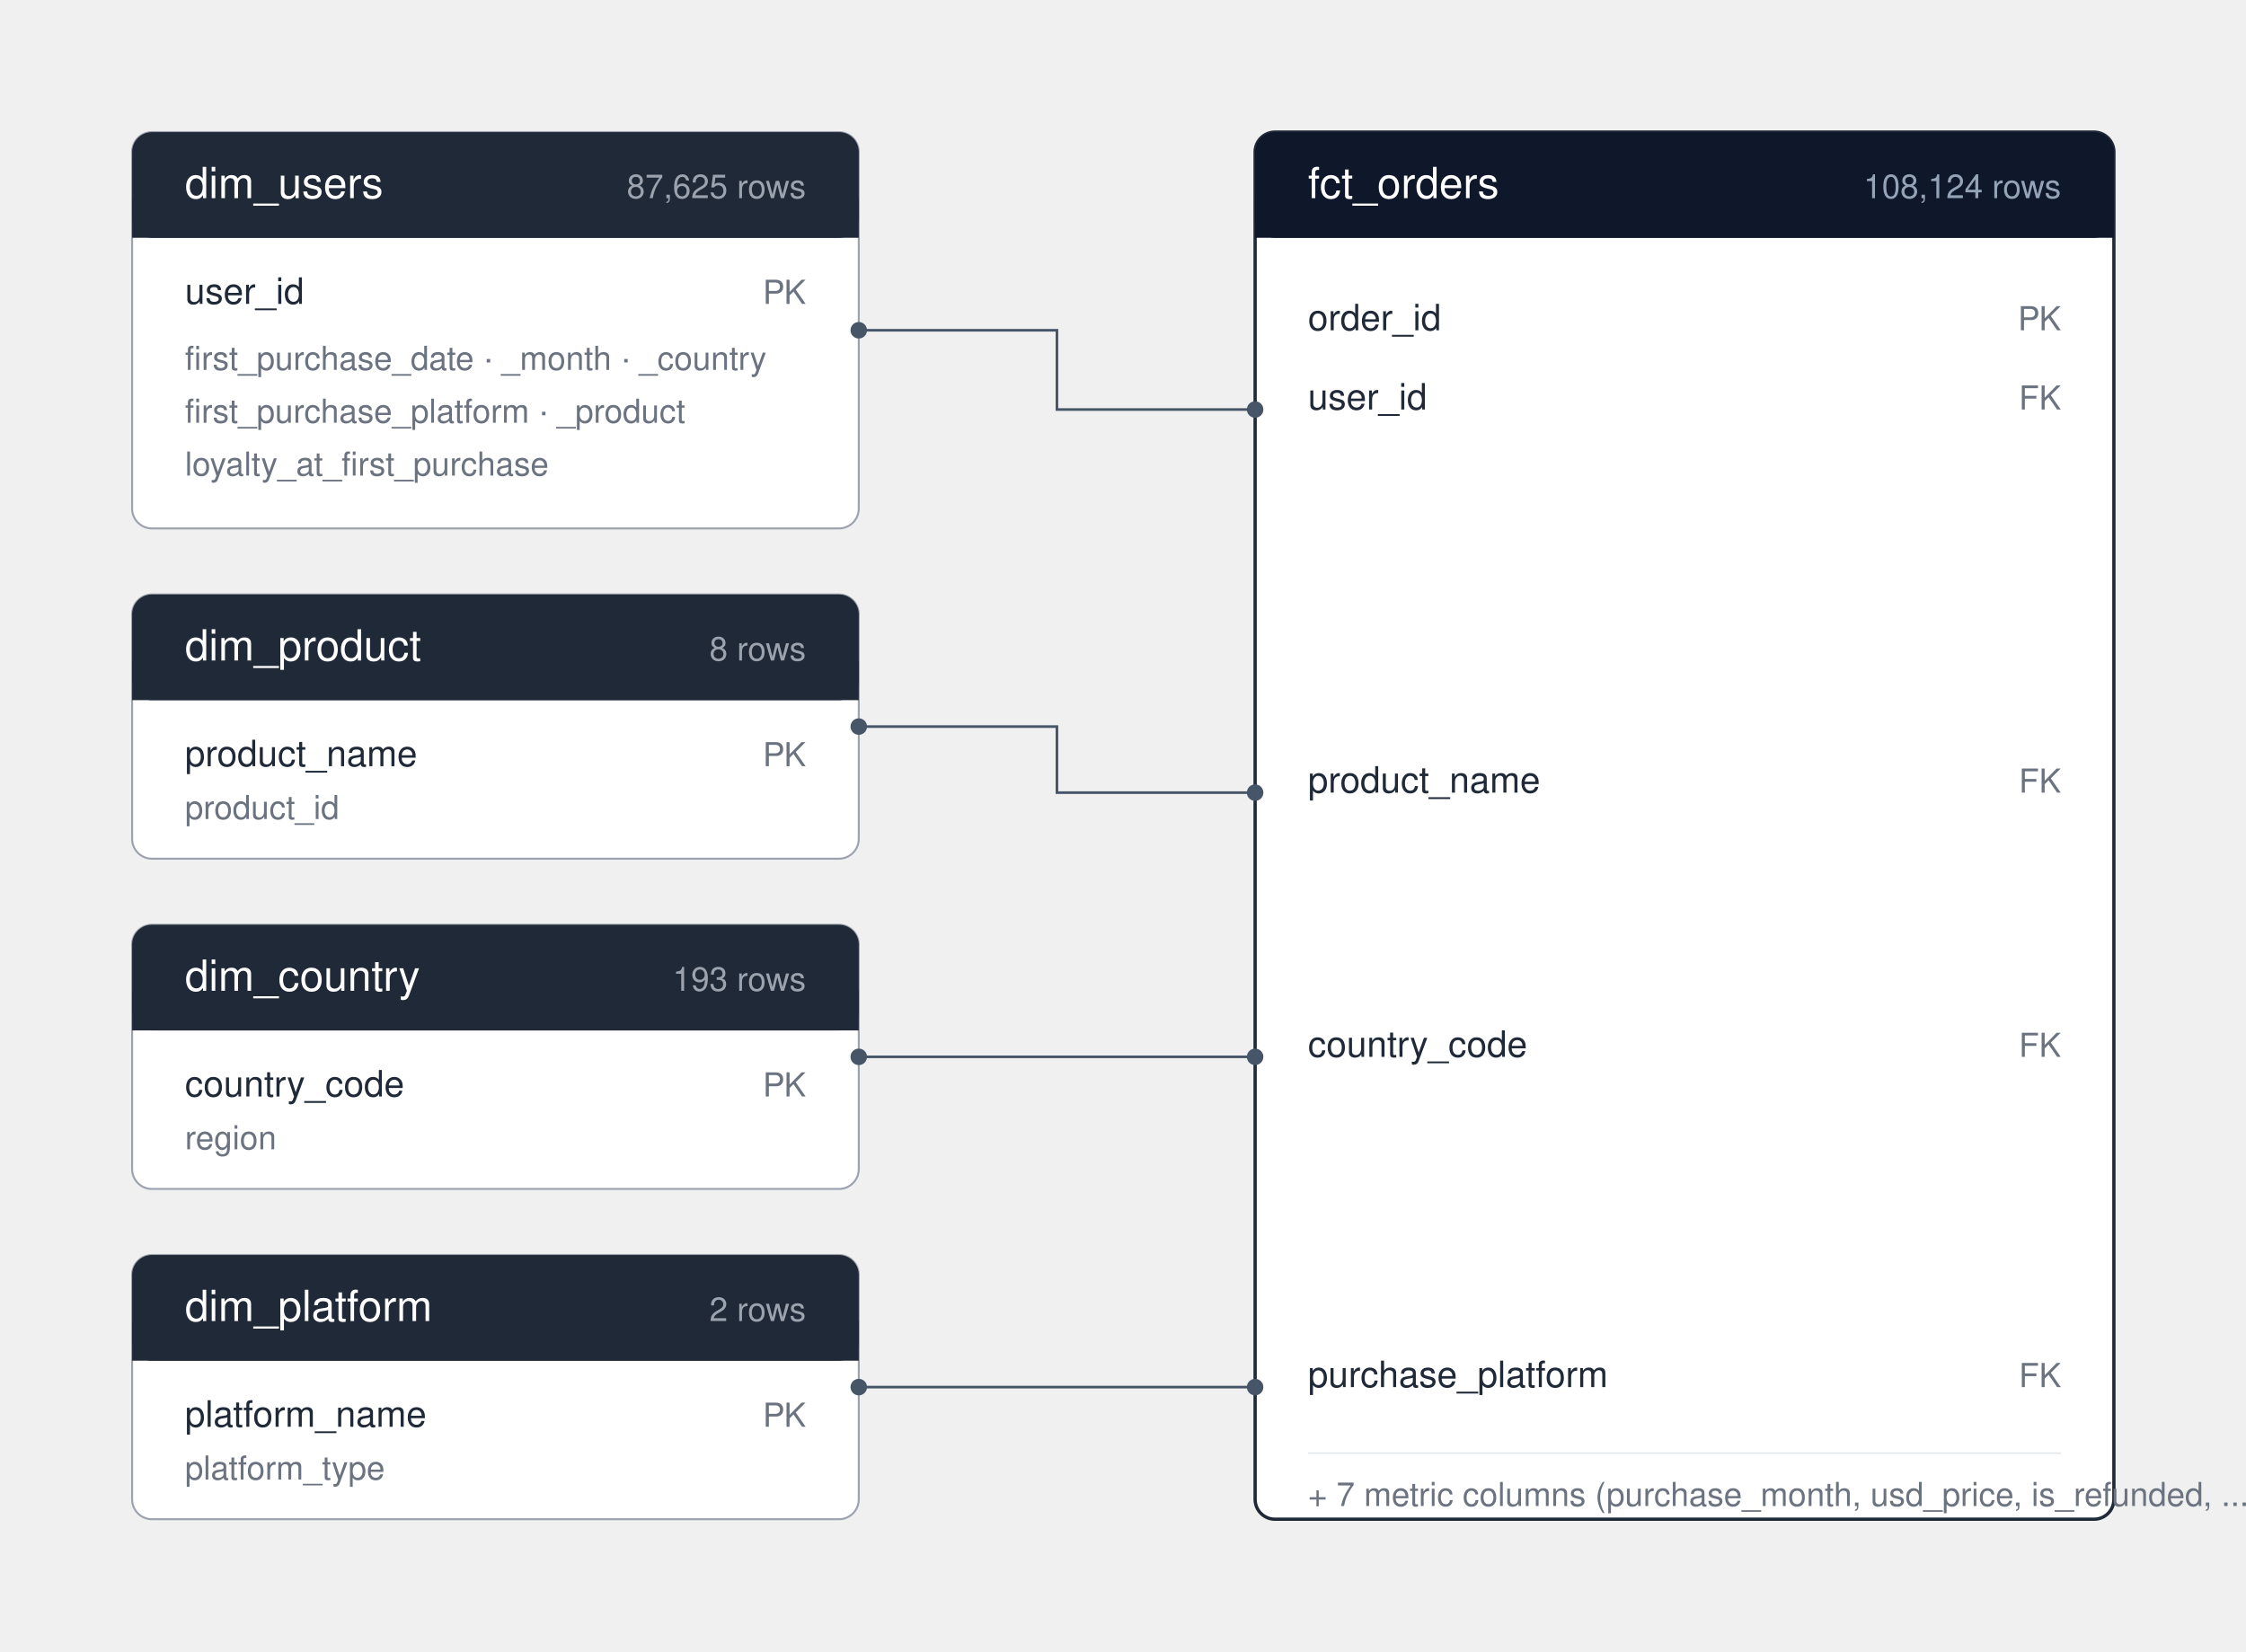
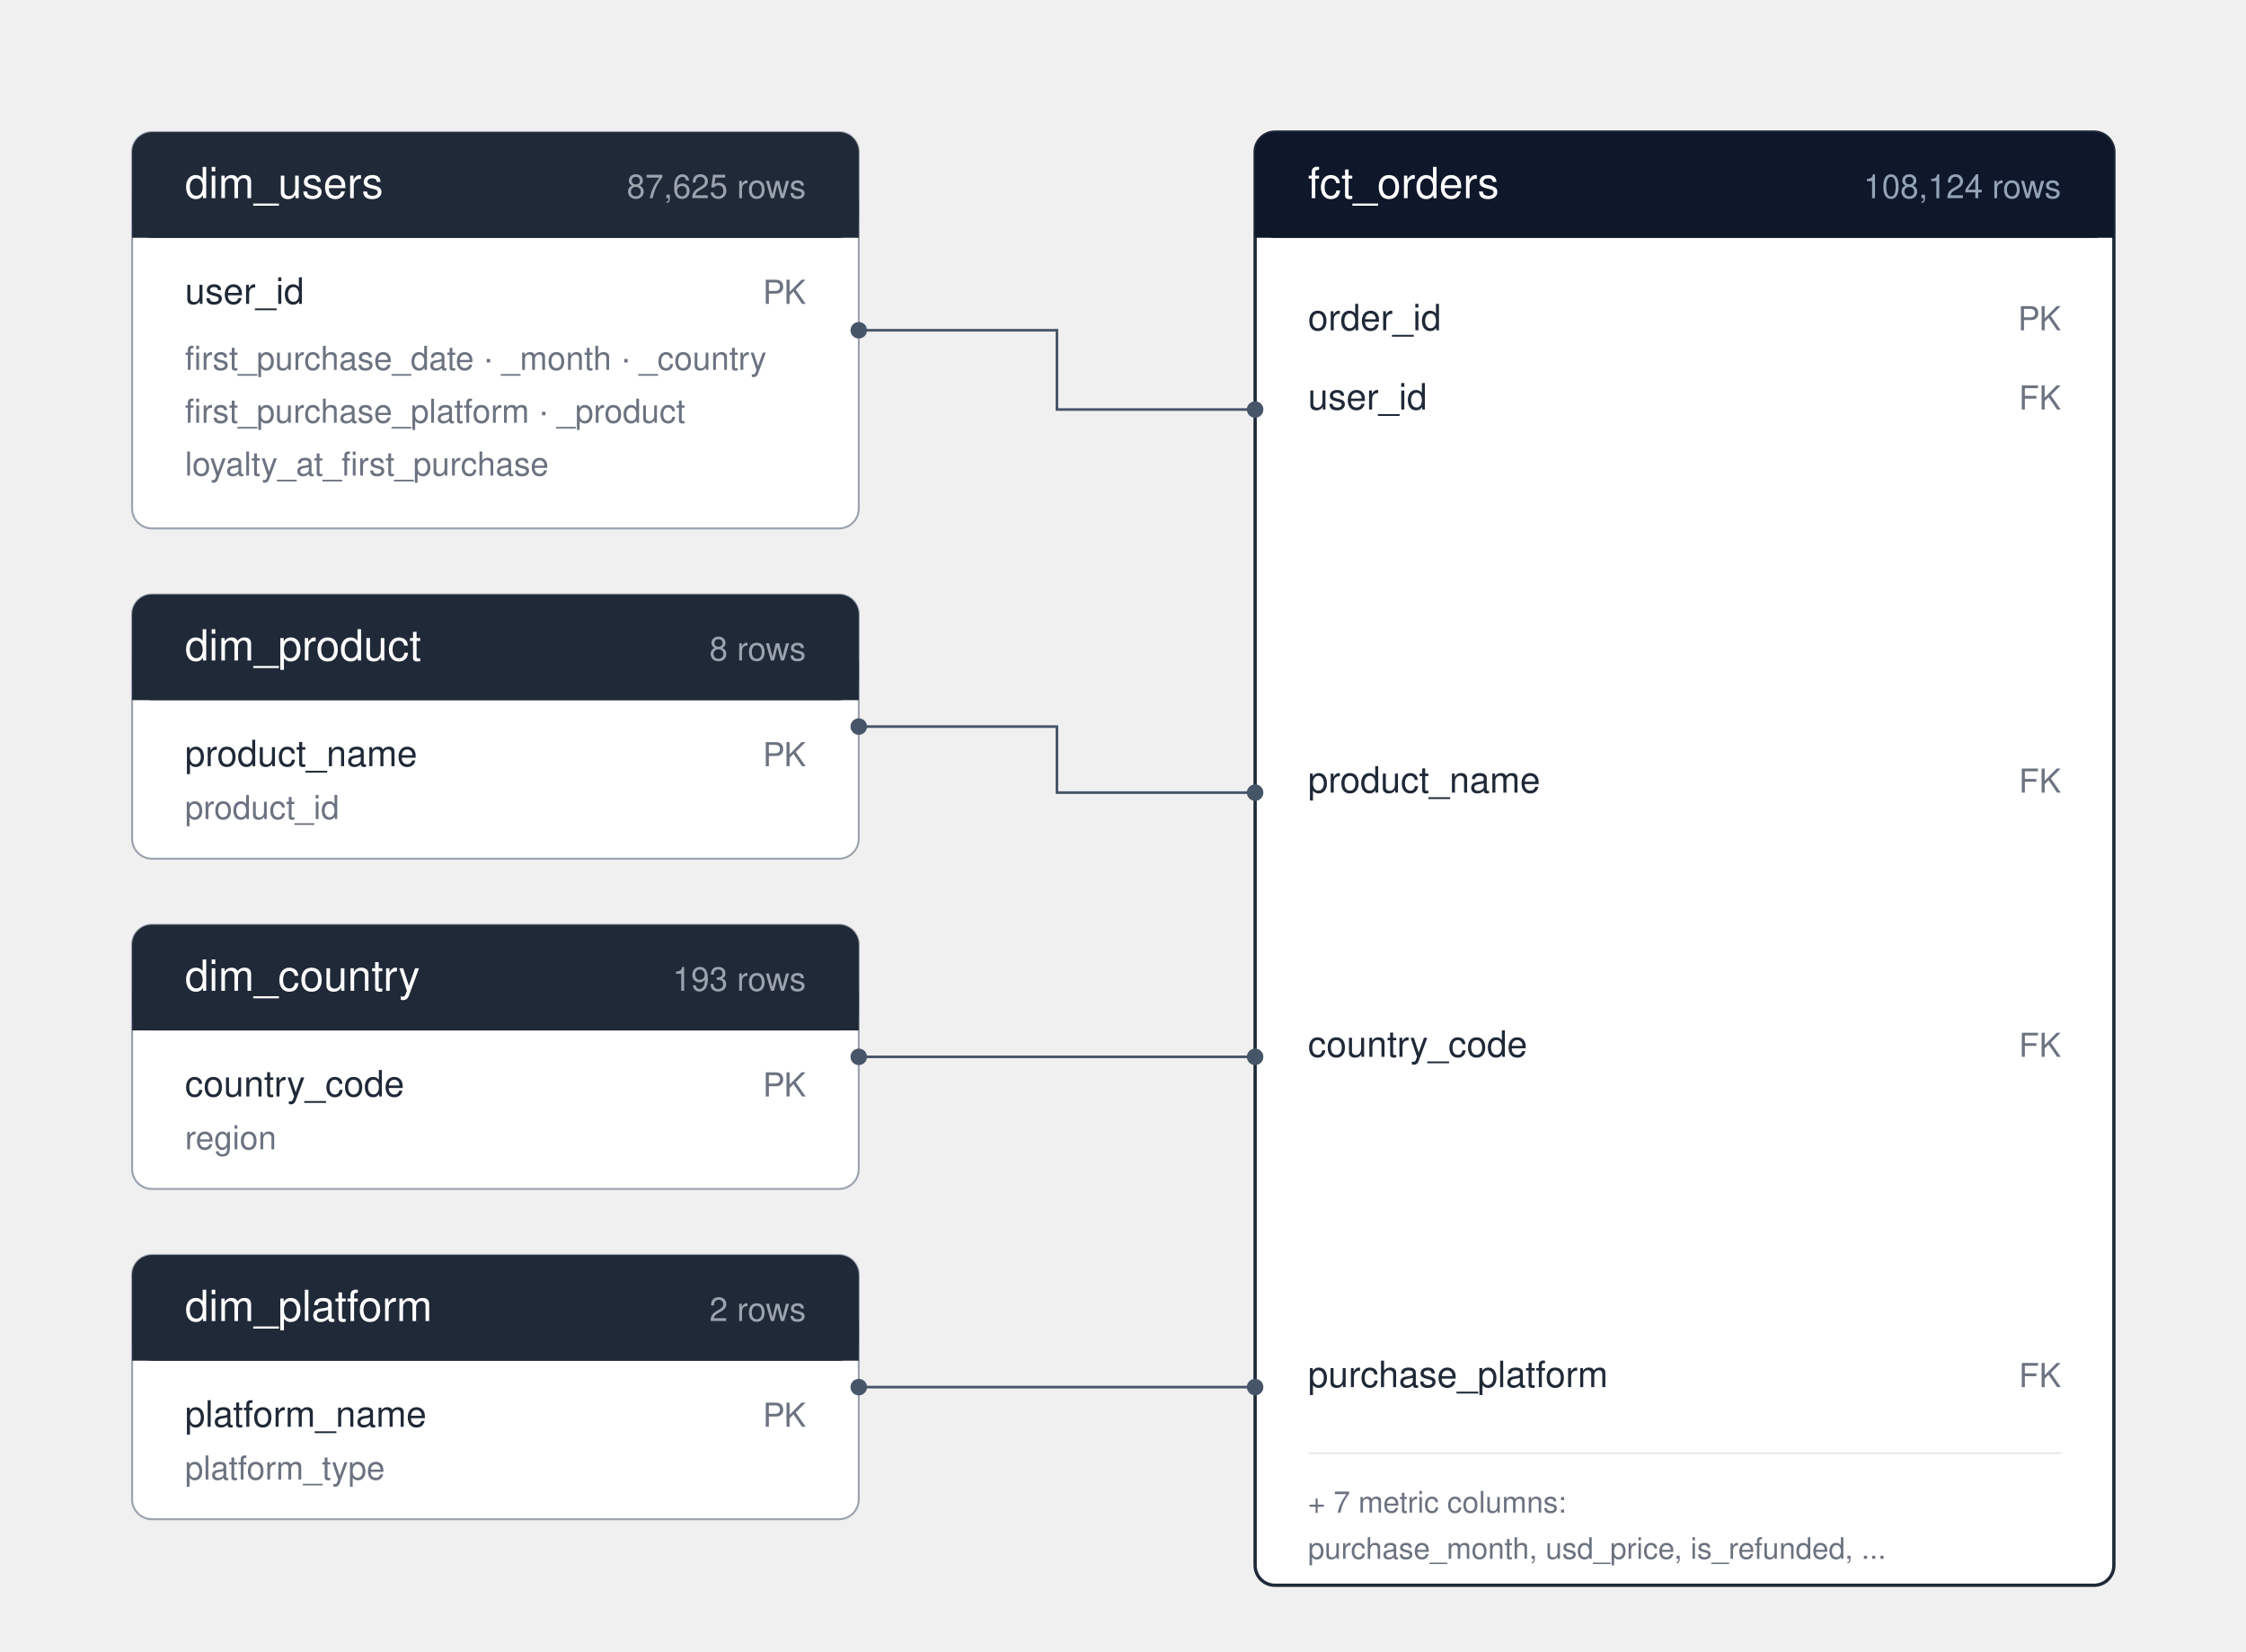
<svg xmlns="http://www.w3.org/2000/svg" width="100%" viewBox="0 0 680 500" font-family="Helvetica, Arial, sans-serif">
  <rect x="40" y="40" width="220" height="120" rx="6" fill="#FFFFFF" stroke="#9CA3AF" stroke-width="0.6" />
  <rect x="40" y="40" width="220" height="32" rx="6" fill="#1F2937" />
  <rect x="40" y="60" width="220" height="12" fill="#1F2937" />
  <text x="56" y="60" font-size="13" font-weight="500" fill="#FFFFFF">dim_users</text>
  <text x="244" y="60" font-size="10" fill="#9CA3AF" text-anchor="end">87,625 rows</text>
  <text x="56" y="92" font-size="11" font-weight="500" fill="#1F2937">user_id</text>
  <text x="244" y="92" font-size="10" fill="#6B7280" text-anchor="end">PK</text>
  <text x="56" y="112" font-size="10" fill="#6B7280">first_purchase_date · _month · _country</text>
  <text x="56" y="128" font-size="10" fill="#6B7280">first_purchase_platform · _product</text>
  <text x="56" y="144" font-size="10" fill="#6B7280">loyalty_at_first_purchase</text>
  <rect x="40" y="180" width="220" height="80" rx="6" fill="#FFFFFF" stroke="#9CA3AF" stroke-width="0.6" />
  <rect x="40" y="180" width="220" height="32" rx="6" fill="#1F2937" />
  <rect x="40" y="200" width="220" height="12" fill="#1F2937" />
  <text x="56" y="200" font-size="13" font-weight="500" fill="#FFFFFF">dim_product</text>
  <text x="244" y="200" font-size="10" fill="#9CA3AF" text-anchor="end">8 rows</text>
  <text x="56" y="232" font-size="11" font-weight="500" fill="#1F2937">product_name</text>
  <text x="244" y="232" font-size="10" fill="#6B7280" text-anchor="end">PK</text>
  <text x="56" y="248" font-size="10" fill="#6B7280">product_id</text>
  <rect x="40" y="280" width="220" height="80" rx="6" fill="#FFFFFF" stroke="#9CA3AF" stroke-width="0.6" />
  <rect x="40" y="280" width="220" height="32" rx="6" fill="#1F2937" />
  <rect x="40" y="300" width="220" height="12" fill="#1F2937" />
  <text x="56" y="300" font-size="13" font-weight="500" fill="#FFFFFF">dim_country</text>
  <text x="244" y="300" font-size="10" fill="#9CA3AF" text-anchor="end">193 rows</text>
  <text x="56" y="332" font-size="11" font-weight="500" fill="#1F2937">country_code</text>
  <text x="244" y="332" font-size="10" fill="#6B7280" text-anchor="end">PK</text>
  <text x="56" y="348" font-size="10" fill="#6B7280">region</text>
  <rect x="40" y="380" width="220" height="80" rx="6" fill="#FFFFFF" stroke="#9CA3AF" stroke-width="0.6" />
  <rect x="40" y="380" width="220" height="32" rx="6" fill="#1F2937" />
  <rect x="40" y="400" width="220" height="12" fill="#1F2937" />
  <text x="56" y="400" font-size="13" font-weight="500" fill="#FFFFFF">dim_platform</text>
  <text x="244" y="400" font-size="10" fill="#9CA3AF" text-anchor="end">2 rows</text>
  <text x="56" y="432" font-size="11" font-weight="500" fill="#1F2937">platform_name</text>
  <text x="244" y="432" font-size="10" fill="#6B7280" text-anchor="end">PK</text>
  <text x="56" y="448" font-size="10" fill="#6B7280">platform_type</text>
-   <rect x="380" y="40" width="260" height="420" rx="6" fill="#FFFFFF" stroke="#1F2937" stroke-width="1" />
+   <rect x="380" y="40" width="260" height="440" rx="6" fill="#FFFFFF" stroke="#1F2937" stroke-width="1" />
  <rect x="380" y="40" width="260" height="32" rx="6" fill="#0F172A" />
  <rect x="380" y="60" width="260" height="12" fill="#0F172A" />
  <text x="396" y="60" font-size="13" font-weight="500" fill="#FFFFFF">fct_orders</text>
  <text x="624" y="60" font-size="10" fill="#94A3B8" text-anchor="end">108,124 rows</text>
  <text x="396" y="100" font-size="11" font-weight="500" fill="#1F2937">order_id</text>
  <text x="624" y="100" font-size="10" fill="#6B7280" text-anchor="end">PK</text>
  <text x="396" y="124" font-size="11" font-weight="500" fill="#1F2937">user_id</text>
  <text x="624" y="124" font-size="10" fill="#6B7280" text-anchor="end">FK</text>
  <text x="396" y="240" font-size="11" font-weight="500" fill="#1F2937">product_name</text>
  <text x="624" y="240" font-size="10" fill="#6B7280" text-anchor="end">FK</text>
  <text x="396" y="320" font-size="11" font-weight="500" fill="#1F2937">country_code</text>
  <text x="624" y="320" font-size="10" fill="#6B7280" text-anchor="end">FK</text>
  <text x="396" y="420" font-size="11" font-weight="500" fill="#1F2937">purchase_platform</text>
  <text x="624" y="420" font-size="10" fill="#6B7280" text-anchor="end">FK</text>
  <line x1="396" y1="440" x2="624" y2="440" stroke="#E5E7EB" stroke-width="0.5" />
-   <text x="396" y="456" font-size="10" fill="#6B7280">+ 7 metric columns (purchase_month, usd_price, is_refunded, ...)</text>
+   <text x="396" y="458" font-size="9" fill="#6B7280">+ 7 metric columns:</text>
+   <text x="396" y="472" font-size="9" fill="#6B7280">purchase_month, usd_price, is_refunded, ...</text>
  <path d="M 260 100 L 320 100 L 320 124 L 380 124" fill="none" stroke="#475569" stroke-width="0.8" />
  <path d="M 260 220 L 320 220 L 320 240 L 380 240" fill="none" stroke="#475569" stroke-width="0.8" />
  <path d="M 260 320 L 380 320" fill="none" stroke="#475569" stroke-width="0.8" />
  <path d="M 260 420 L 380 420" fill="none" stroke="#475569" stroke-width="0.8" />
  <circle cx="260" cy="100" r="2.5" fill="#475569" />
  <circle cx="380" cy="124" r="2.5" fill="#475569" />
  <circle cx="260" cy="220" r="2.5" fill="#475569" />
  <circle cx="380" cy="240" r="2.5" fill="#475569" />
  <circle cx="260" cy="320" r="2.5" fill="#475569" />
  <circle cx="380" cy="320" r="2.5" fill="#475569" />
  <circle cx="260" cy="420" r="2.5" fill="#475569" />
  <circle cx="380" cy="420" r="2.5" fill="#475569" />
</svg>
